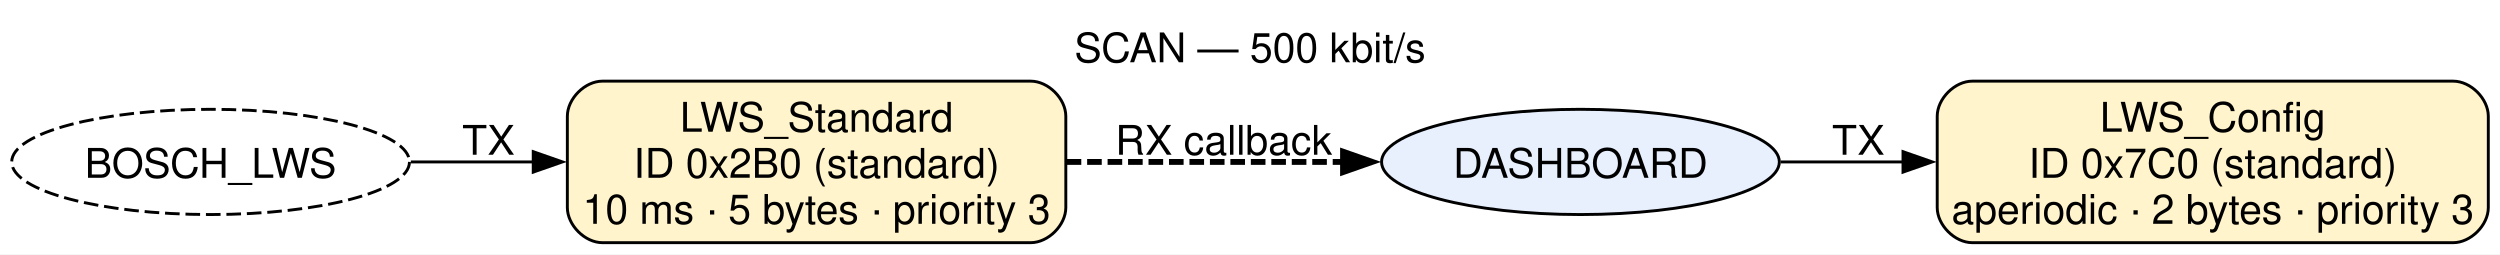
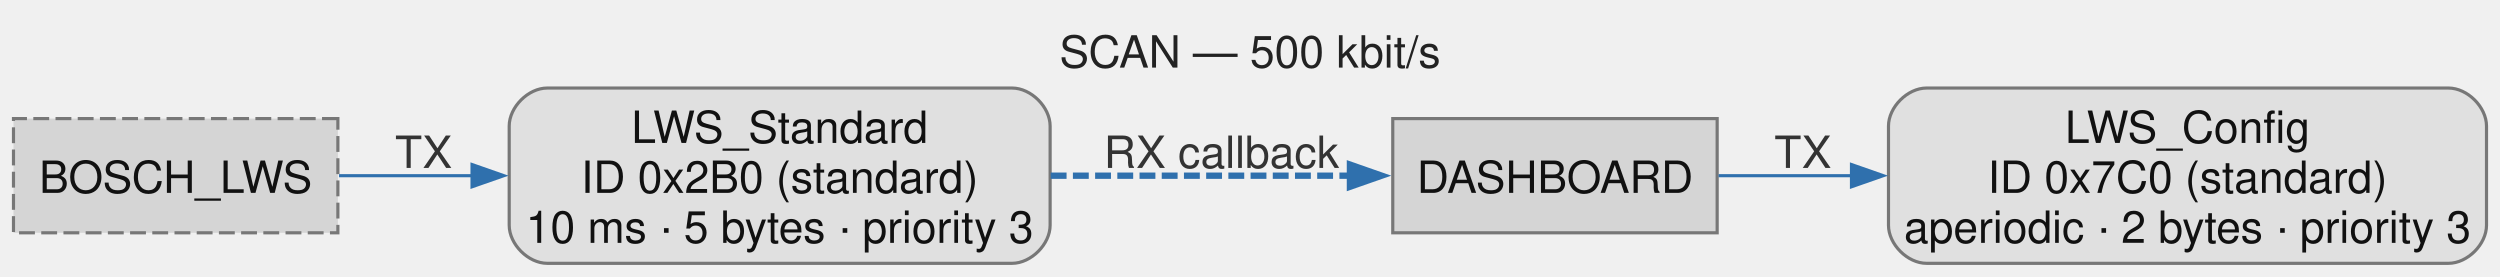
- <svg xmlns="http://www.w3.org/2000/svg" width="855pt" height="87pt" viewBox="0.00 0.00 855.12 87.00">
+ <svg xmlns="http://www.w3.org/2000/svg" width="788pt" height="87pt" viewBox="0.00 0.00 787.50 87.00">
  <g id="graph0" class="graph" transform="scale(1 1) rotate(0) translate(4 83)">
-     <polygon fill="white" stroke="none" points="-4,4 -4,-83 851.12,-83 851.12,4 -4,4" />
-     <text text-anchor="middle" x="423.56" y="-61.7" font-family="Helvetica,sans-Serif" font-size="14.00">SCAN — 500 kbit/s</text>
+     <text text-anchor="middle" x="389.75" y="-61.7" font-family="Helvetica,sans-Serif" font-size="14.00" fill="#222222">SCAN — 500 kbit/s</text>
    <g id="node1" class="node">
-       <ellipse fill="none" stroke="black" stroke-dasharray="5,2" cx="68.03" cy="-27.62" rx="68.03" ry="18" />
-       <text text-anchor="middle" x="68.03" y="-22.2" font-family="Helvetica,sans-Serif" font-size="14.00">BOSCH_LWS</text>
+       <polygon fill="#d5d5d5" stroke="#777777" stroke-dasharray="5,2" points="102.25,-45.62 0,-45.62 0,-9.62 102.25,-9.62 102.25,-45.62" />
+       <text text-anchor="middle" x="51.12" y="-22.2" font-family="Helvetica,sans-Serif" font-size="14.00" fill="#111111">BOSCH_LWS</text>
    </g>
    <g id="node3" class="node">
-       <path fill="#fff4cc" stroke="black" d="M348.56,-55.25C348.56,-55.25 202.06,-55.25 202.06,-55.25 196.06,-55.25 190.06,-49.25 190.06,-43.25 190.06,-43.25 190.06,-12 190.06,-12 190.06,-6 196.06,0 202.06,0 202.06,0 348.56,0 348.56,0 354.56,0 360.56,-6 360.56,-12 360.56,-12 360.56,-43.25 360.56,-43.25 360.56,-49.25 354.56,-55.25 348.56,-55.25" />
-       <text text-anchor="middle" x="275.31" y="-37.95" font-family="Helvetica,sans-Serif" font-size="14.00">LWS_Standard</text>
-       <text text-anchor="middle" x="275.31" y="-22.2" font-family="Helvetica,sans-Serif" font-size="14.00">ID 0x2B0 (standard)</text>
-       <text text-anchor="middle" x="275.31" y="-6.45" font-family="Helvetica,sans-Serif" font-size="14.00">10 ms · 5 bytes · priority 3</text>
+       <path fill="#e0e0e0" stroke="#777777" d="M314.75,-55.25C314.75,-55.25 168.25,-55.25 168.25,-55.25 162.25,-55.25 156.25,-49.25 156.25,-43.25 156.25,-43.25 156.25,-12 156.25,-12 156.25,-6 162.25,0 168.25,0 168.25,0 314.75,0 314.75,0 320.75,0 326.75,-6 326.75,-12 326.75,-12 326.75,-43.25 326.75,-43.25 326.75,-49.25 320.75,-55.25 314.75,-55.25" />
+       <text text-anchor="middle" x="241.5" y="-37.95" font-family="Helvetica,sans-Serif" font-size="14.00" fill="#111111">LWS_Standard</text>
+       <text text-anchor="middle" x="241.5" y="-22.2" font-family="Helvetica,sans-Serif" font-size="14.00" fill="#111111">ID 0x2B0 (standard)</text>
+       <text text-anchor="middle" x="241.5" y="-6.45" font-family="Helvetica,sans-Serif" font-size="14.00" fill="#111111">10 ms · 5 bytes · priority 3</text>
    </g>
    <g id="edge1" class="edge">
-       <path fill="none" stroke="black" d="M136.53,-27.62C149.99,-27.62 164.37,-27.62 178.57,-27.62" />
-       <polygon fill="black" stroke="black" points="178.39,-31.13 188.39,-27.63 178.39,-24.13 178.39,-31.13" />
-       <text text-anchor="middle" x="163.06" y="-30.07" font-family="Helvetica,sans-Serif" font-size="14.00">TX</text>
+       <path fill="none" stroke="#2f70ad" d="M102.61,-27.62C115.72,-27.62 130.29,-27.62 144.9,-27.62" />
+       <polygon fill="#2f70ad" stroke="#2f70ad" points="144.54,-31.13 154.54,-27.63 144.54,-24.13 144.54,-31.13" />
+       <text text-anchor="middle" x="129.25" y="-30.07" font-family="Helvetica,sans-Serif" font-size="14.00" fill="#333333">TX</text>
    </g>
    <g id="node2" class="node">
-       <ellipse fill="#e8f0fe" stroke="black" cx="536.59" cy="-27.62" rx="68.03" ry="18" />
-       <text text-anchor="middle" x="536.59" y="-22.2" font-family="Helvetica,sans-Serif" font-size="14.00">DASHBOARD</text>
+       <polygon fill="#d5d5d5" stroke="#777777" points="537,-45.62 434.75,-45.62 434.75,-9.62 537,-9.62 537,-45.62" />
+       <text text-anchor="middle" x="485.88" y="-22.2" font-family="Helvetica,sans-Serif" font-size="14.00" fill="#111111">DASHBOARD</text>
    </g>
    <g id="node4" class="node">
-       <path fill="#fff4cc" stroke="black" d="M835.12,-55.25C835.12,-55.25 670.62,-55.25 670.62,-55.25 664.62,-55.25 658.62,-49.25 658.62,-43.25 658.62,-43.25 658.62,-12 658.62,-12 658.62,-6 664.62,0 670.62,0 670.62,0 835.12,0 835.12,0 841.12,0 847.12,-6 847.12,-12 847.12,-12 847.12,-43.25 847.12,-43.25 847.12,-49.25 841.12,-55.25 835.12,-55.25" />
-       <text text-anchor="middle" x="752.87" y="-37.95" font-family="Helvetica,sans-Serif" font-size="14.00">LWS_Config</text>
-       <text text-anchor="middle" x="752.87" y="-22.2" font-family="Helvetica,sans-Serif" font-size="14.00">ID 0x7C0 (standard)</text>
-       <text text-anchor="middle" x="752.87" y="-6.45" font-family="Helvetica,sans-Serif" font-size="14.00">aperiodic · 2 bytes · priority 3</text>
+       <path fill="#e0e0e0" stroke="#777777" d="M767.5,-55.25C767.5,-55.25 603,-55.25 603,-55.25 597,-55.25 591,-49.25 591,-43.25 591,-43.25 591,-12 591,-12 591,-6 597,0 603,0 603,0 767.5,0 767.5,0 773.5,0 779.5,-6 779.5,-12 779.5,-12 779.5,-43.25 779.5,-43.25 779.5,-49.25 773.5,-55.25 767.5,-55.25" />
+       <text text-anchor="middle" x="685.25" y="-37.95" font-family="Helvetica,sans-Serif" font-size="14.00" fill="#111111">LWS_Config</text>
+       <text text-anchor="middle" x="685.25" y="-22.2" font-family="Helvetica,sans-Serif" font-size="14.00" fill="#111111">ID 0x7C0 (standard)</text>
+       <text text-anchor="middle" x="685.25" y="-6.45" font-family="Helvetica,sans-Serif" font-size="14.00" fill="#111111">aperiodic · 2 bytes · priority 3</text>
    </g>
    <g id="edge3" class="edge">
-       <path fill="none" stroke="black" d="M605.09,-27.62C618.45,-27.62 632.77,-27.62 647.03,-27.62" />
-       <polygon fill="black" stroke="black" points="646.92,-31.13 656.92,-27.63 646.92,-24.13 646.92,-31.13" />
-       <text text-anchor="middle" x="631.62" y="-30.07" font-family="Helvetica,sans-Serif" font-size="14.00">TX</text>
+       <path fill="none" stroke="#2f70ad" d="M537.45,-27.62C550.46,-27.62 564.96,-27.62 579.63,-27.62" />
+       <polygon fill="#2f70ad" stroke="#2f70ad" points="579.34,-31.13 589.34,-27.63 579.34,-24.13 579.34,-31.13" />
+       <text text-anchor="middle" x="564" y="-30.07" font-family="Helvetica,sans-Serif" font-size="14.00" fill="#333333">TX</text>
    </g>
    <g id="edge2" class="edge">
-       <path fill="none" stroke="black" stroke-width="2" stroke-dasharray="5,2" d="M360.85,-27.62C391.23,-27.62 425.38,-27.62 455.38,-27.62" />
-       <polygon fill="black" stroke="black" stroke-width="2" points="455.38,-31.13 465.38,-27.63 455.38,-24.13 455.38,-31.13" />
-       <text text-anchor="middle" x="414.56" y="-30.07" font-family="Helvetica,sans-Serif" font-size="14.00">RX callback</text>
+       <path fill="none" stroke="#2f70ad" stroke-width="2" stroke-dasharray="5,2" d="M326.93,-27.62C357.97,-27.62 392.57,-27.62 421.45,-27.62" />
+       <polygon fill="#2f70ad" stroke="#2f70ad" stroke-width="2" points="421.25,-31.13 431.25,-27.63 421.25,-24.13 421.25,-31.13" />
+       <text text-anchor="middle" x="380.75" y="-30.07" font-family="Helvetica,sans-Serif" font-size="14.00" fill="#333333">RX callback</text>
    </g>
  </g>
</svg>
